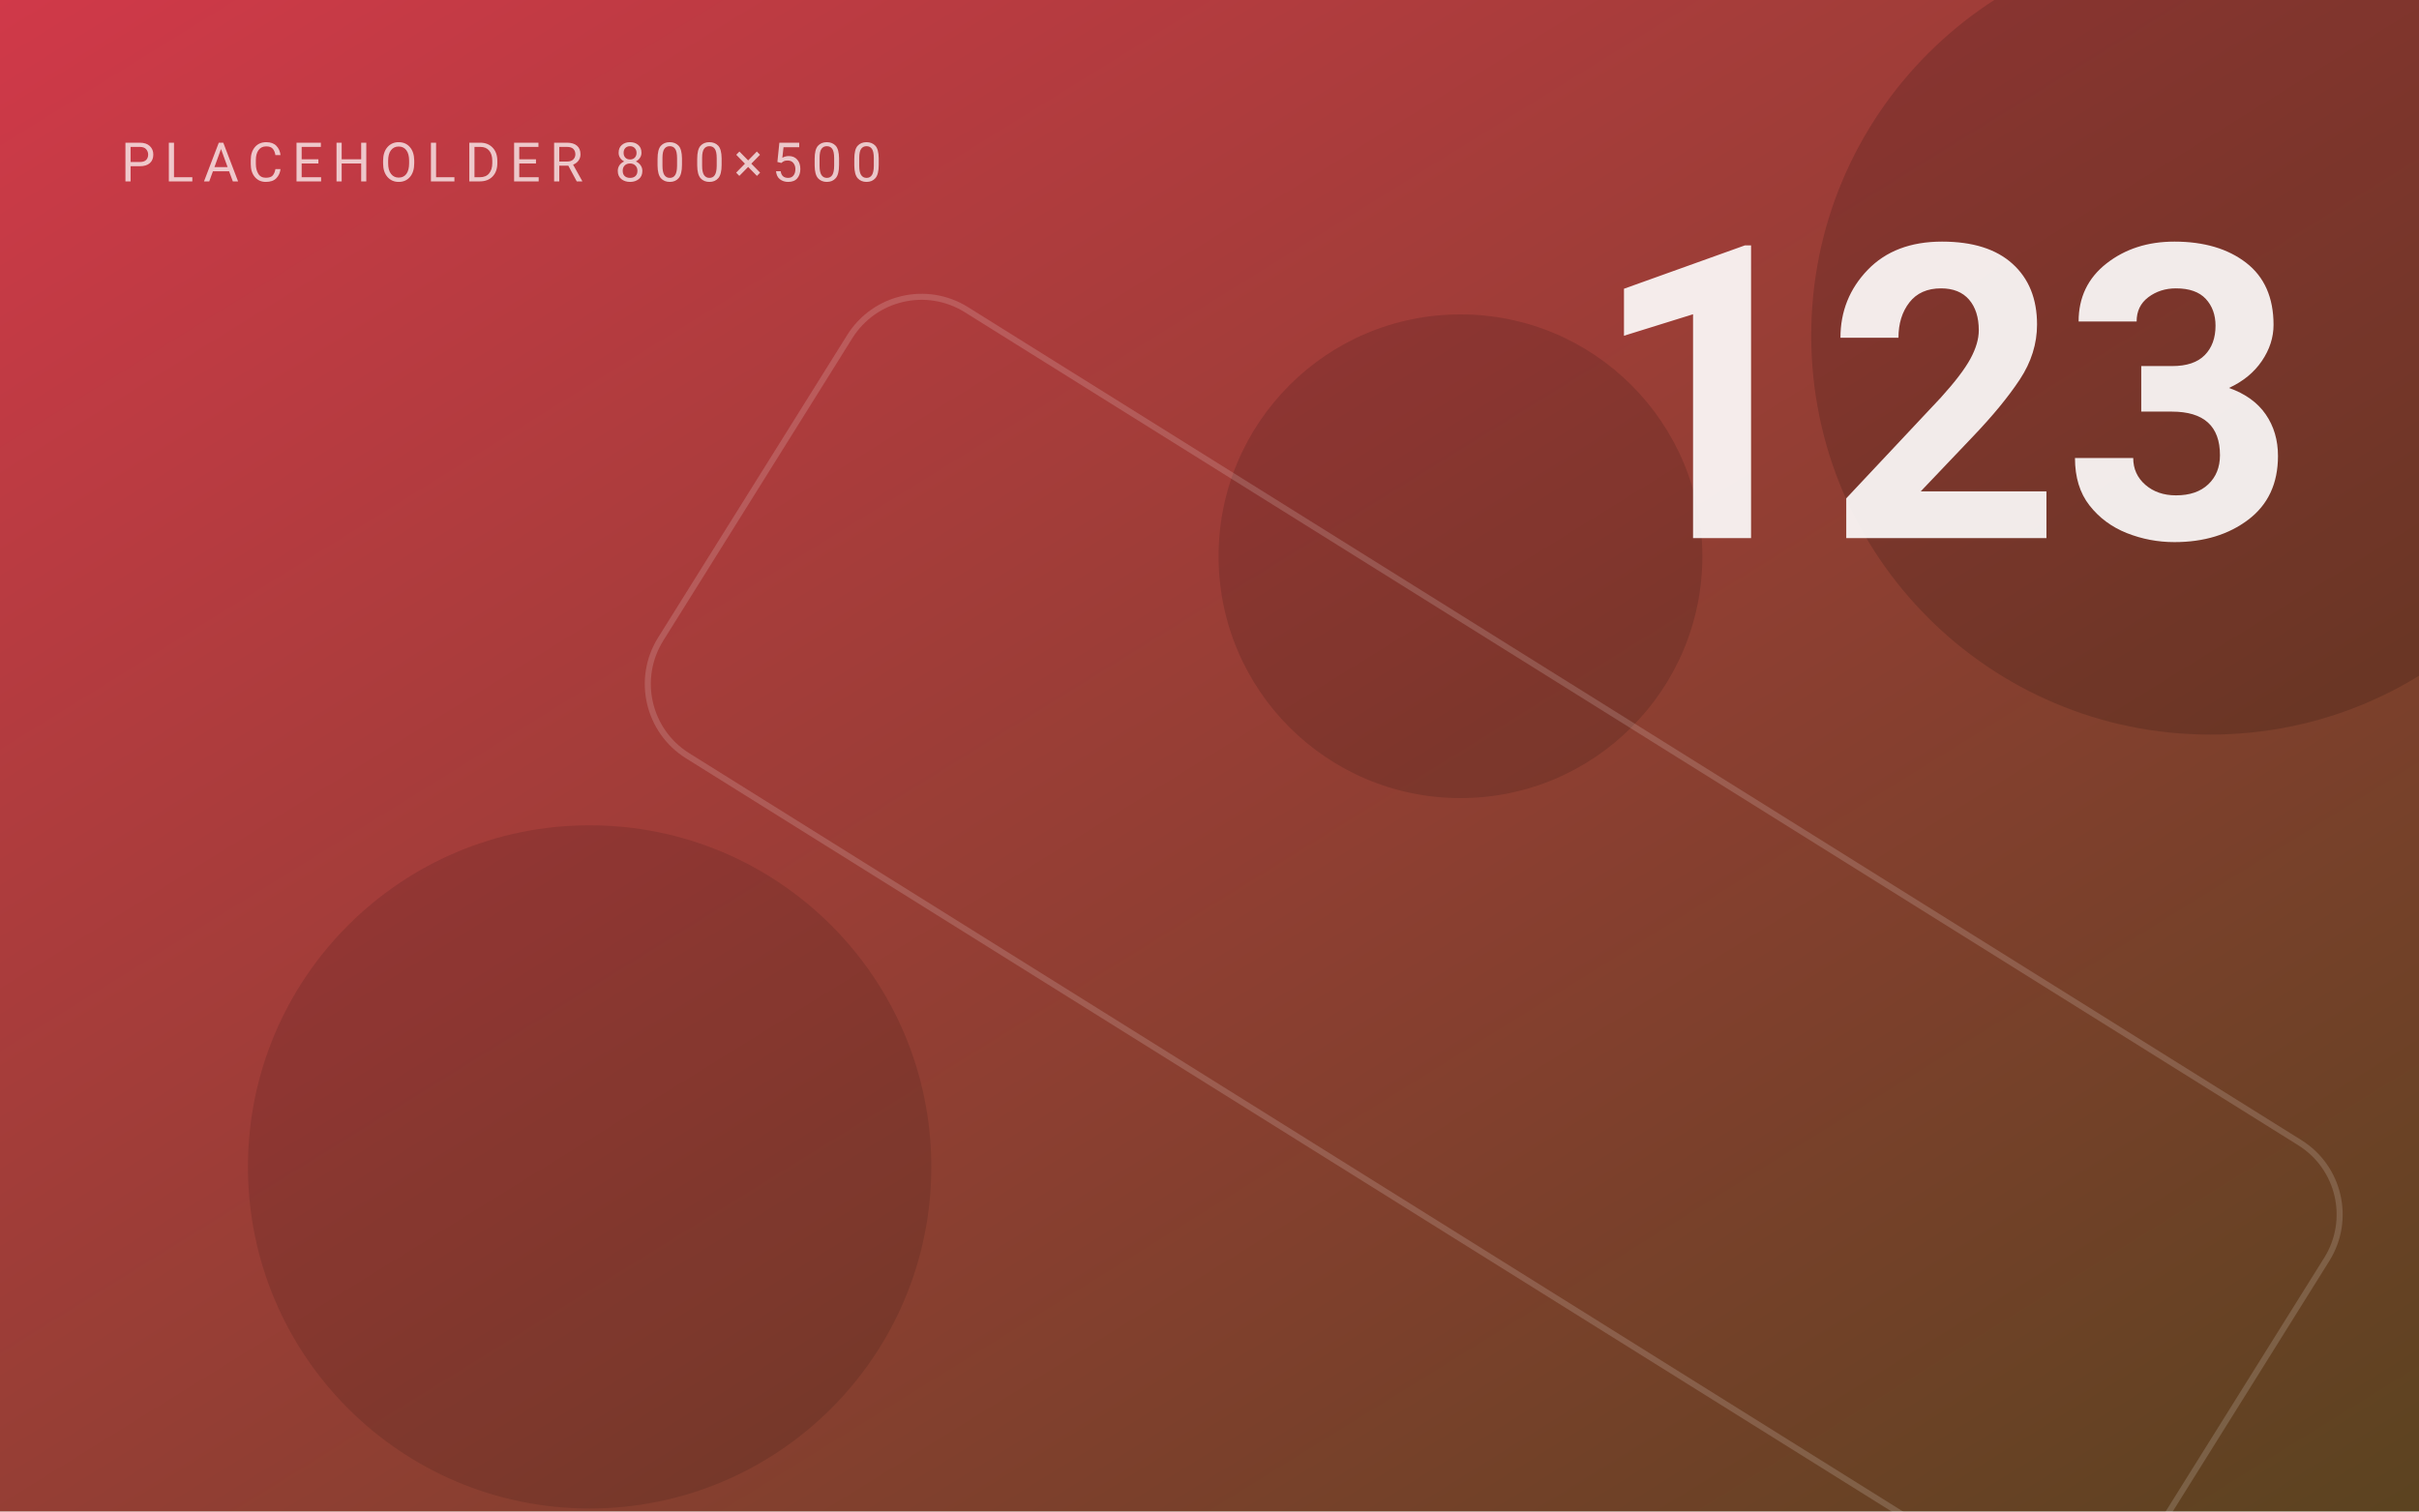
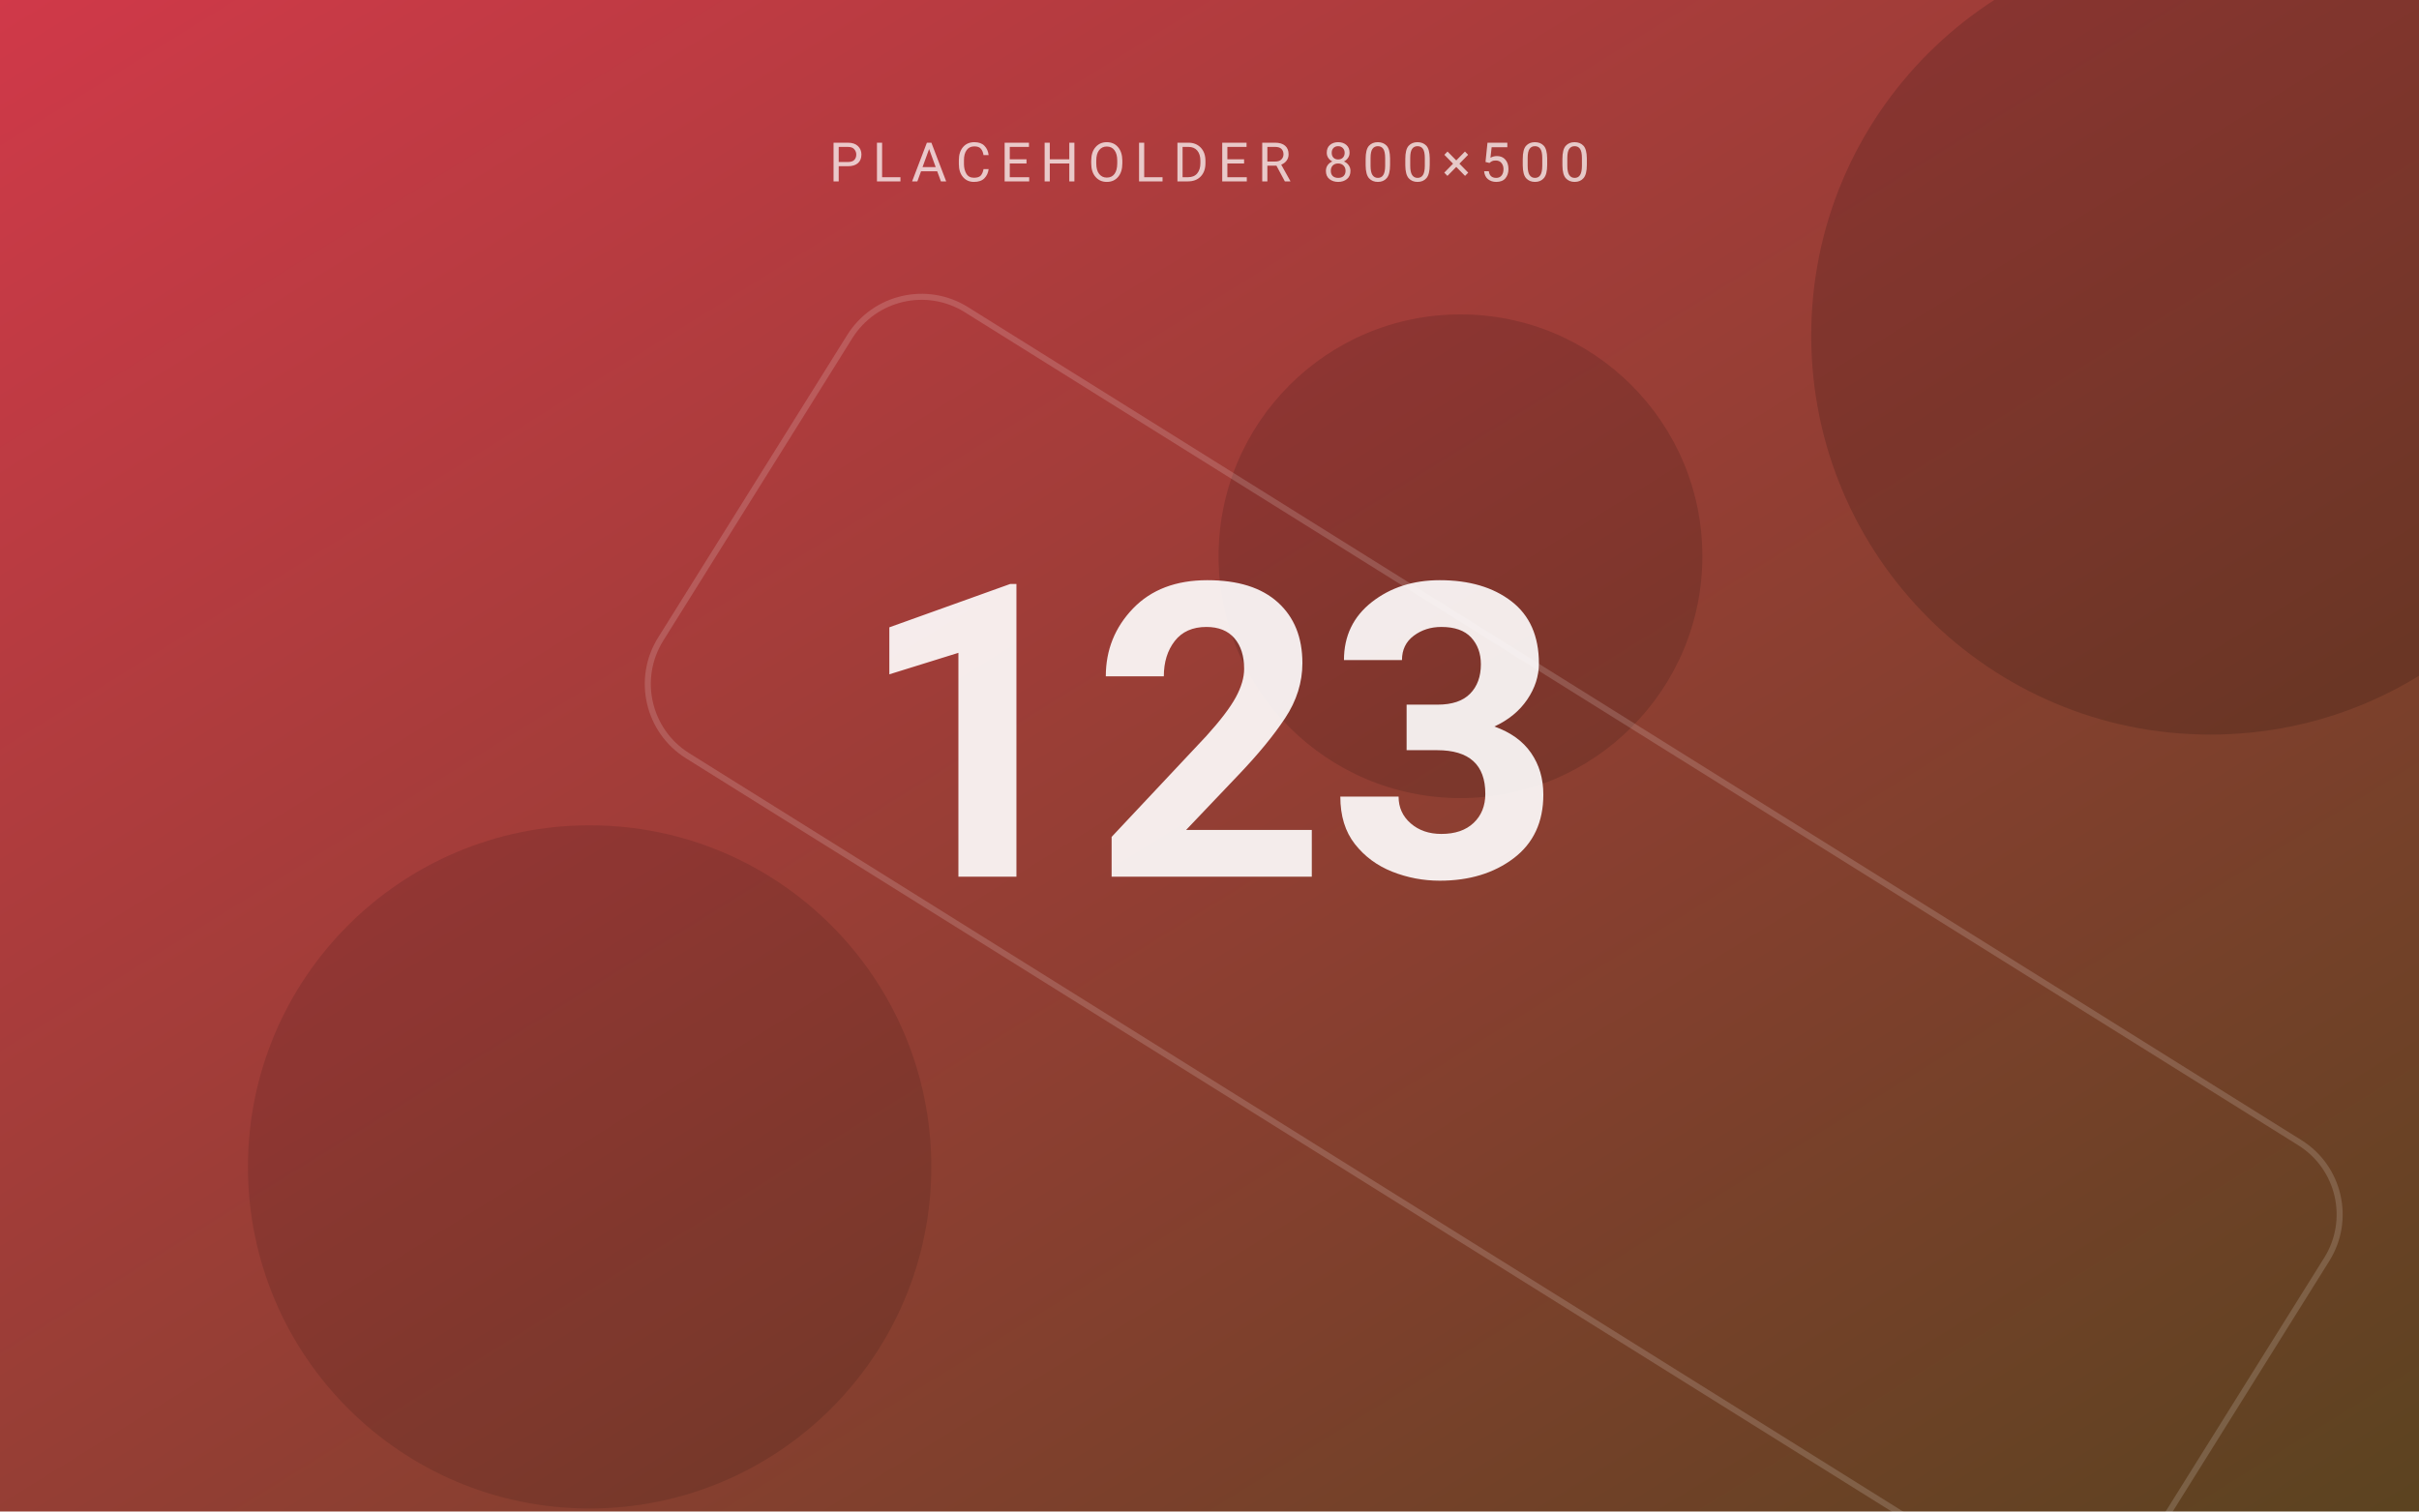
<svg xmlns="http://www.w3.org/2000/svg" width="800" height="500" viewBox="0 0 800 500" role="img">
  <defs>
    <linearGradient id="bg" x1="0" y1="0" x2="1" y2="1">
      <stop offset="0" stop-color="hsl(353.5 62% 52%)" />
      <stop offset="1" stop-color="hsl(35.5 48% 24%)" />
    </linearGradient>
  </defs>
  <rect width="800" height="500" fill="url(#bg)" />
  <circle cx="483" cy="184" r="80" fill="#000000" opacity="0.13" />
  <circle cx="731" cy="111" r="132" fill="#000000" opacity="0.15" />
  <circle cx="195" cy="386" r="113" fill="#000000" opacity="0.11" />
  <rect x="206" y="227" width="576" height="174" rx="28" fill="none" stroke="rgba(255,255,255,0.16)" stroke-width="2" transform="rotate(32 494 314)" />
-   <text x="40" y="60" font-family="ui-sans-serif,system-ui,-apple-system,'Segoe UI',Roboto,sans-serif" font-size="18" letter-spacing="3" fill="rgba(255,255,255,0.72)">PLACEHOLDER 800×500</text>
-   <text x="760" y="178" text-anchor="end" font-family="ui-sans-serif,system-ui,-apple-system,'Segoe UI',Roboto,sans-serif" font-size="136" font-weight="700" fill="rgba(255,255,255,0.9)">123</text>
+   <text x="400" y="60" text-anchor="middle" font-family="ui-sans-serif,system-ui,-apple-system,'Segoe UI',Roboto,sans-serif" font-size="18" letter-spacing="3" fill="rgba(255,255,255,0.72)">PLACEHOLDER 800×500</text>
+   <text x="400" y="290" text-anchor="middle" font-family="ui-sans-serif,system-ui,-apple-system,'Segoe UI',Roboto,sans-serif" font-size="136" font-weight="700" fill="rgba(255,255,255,0.9)">123</text>
</svg>
